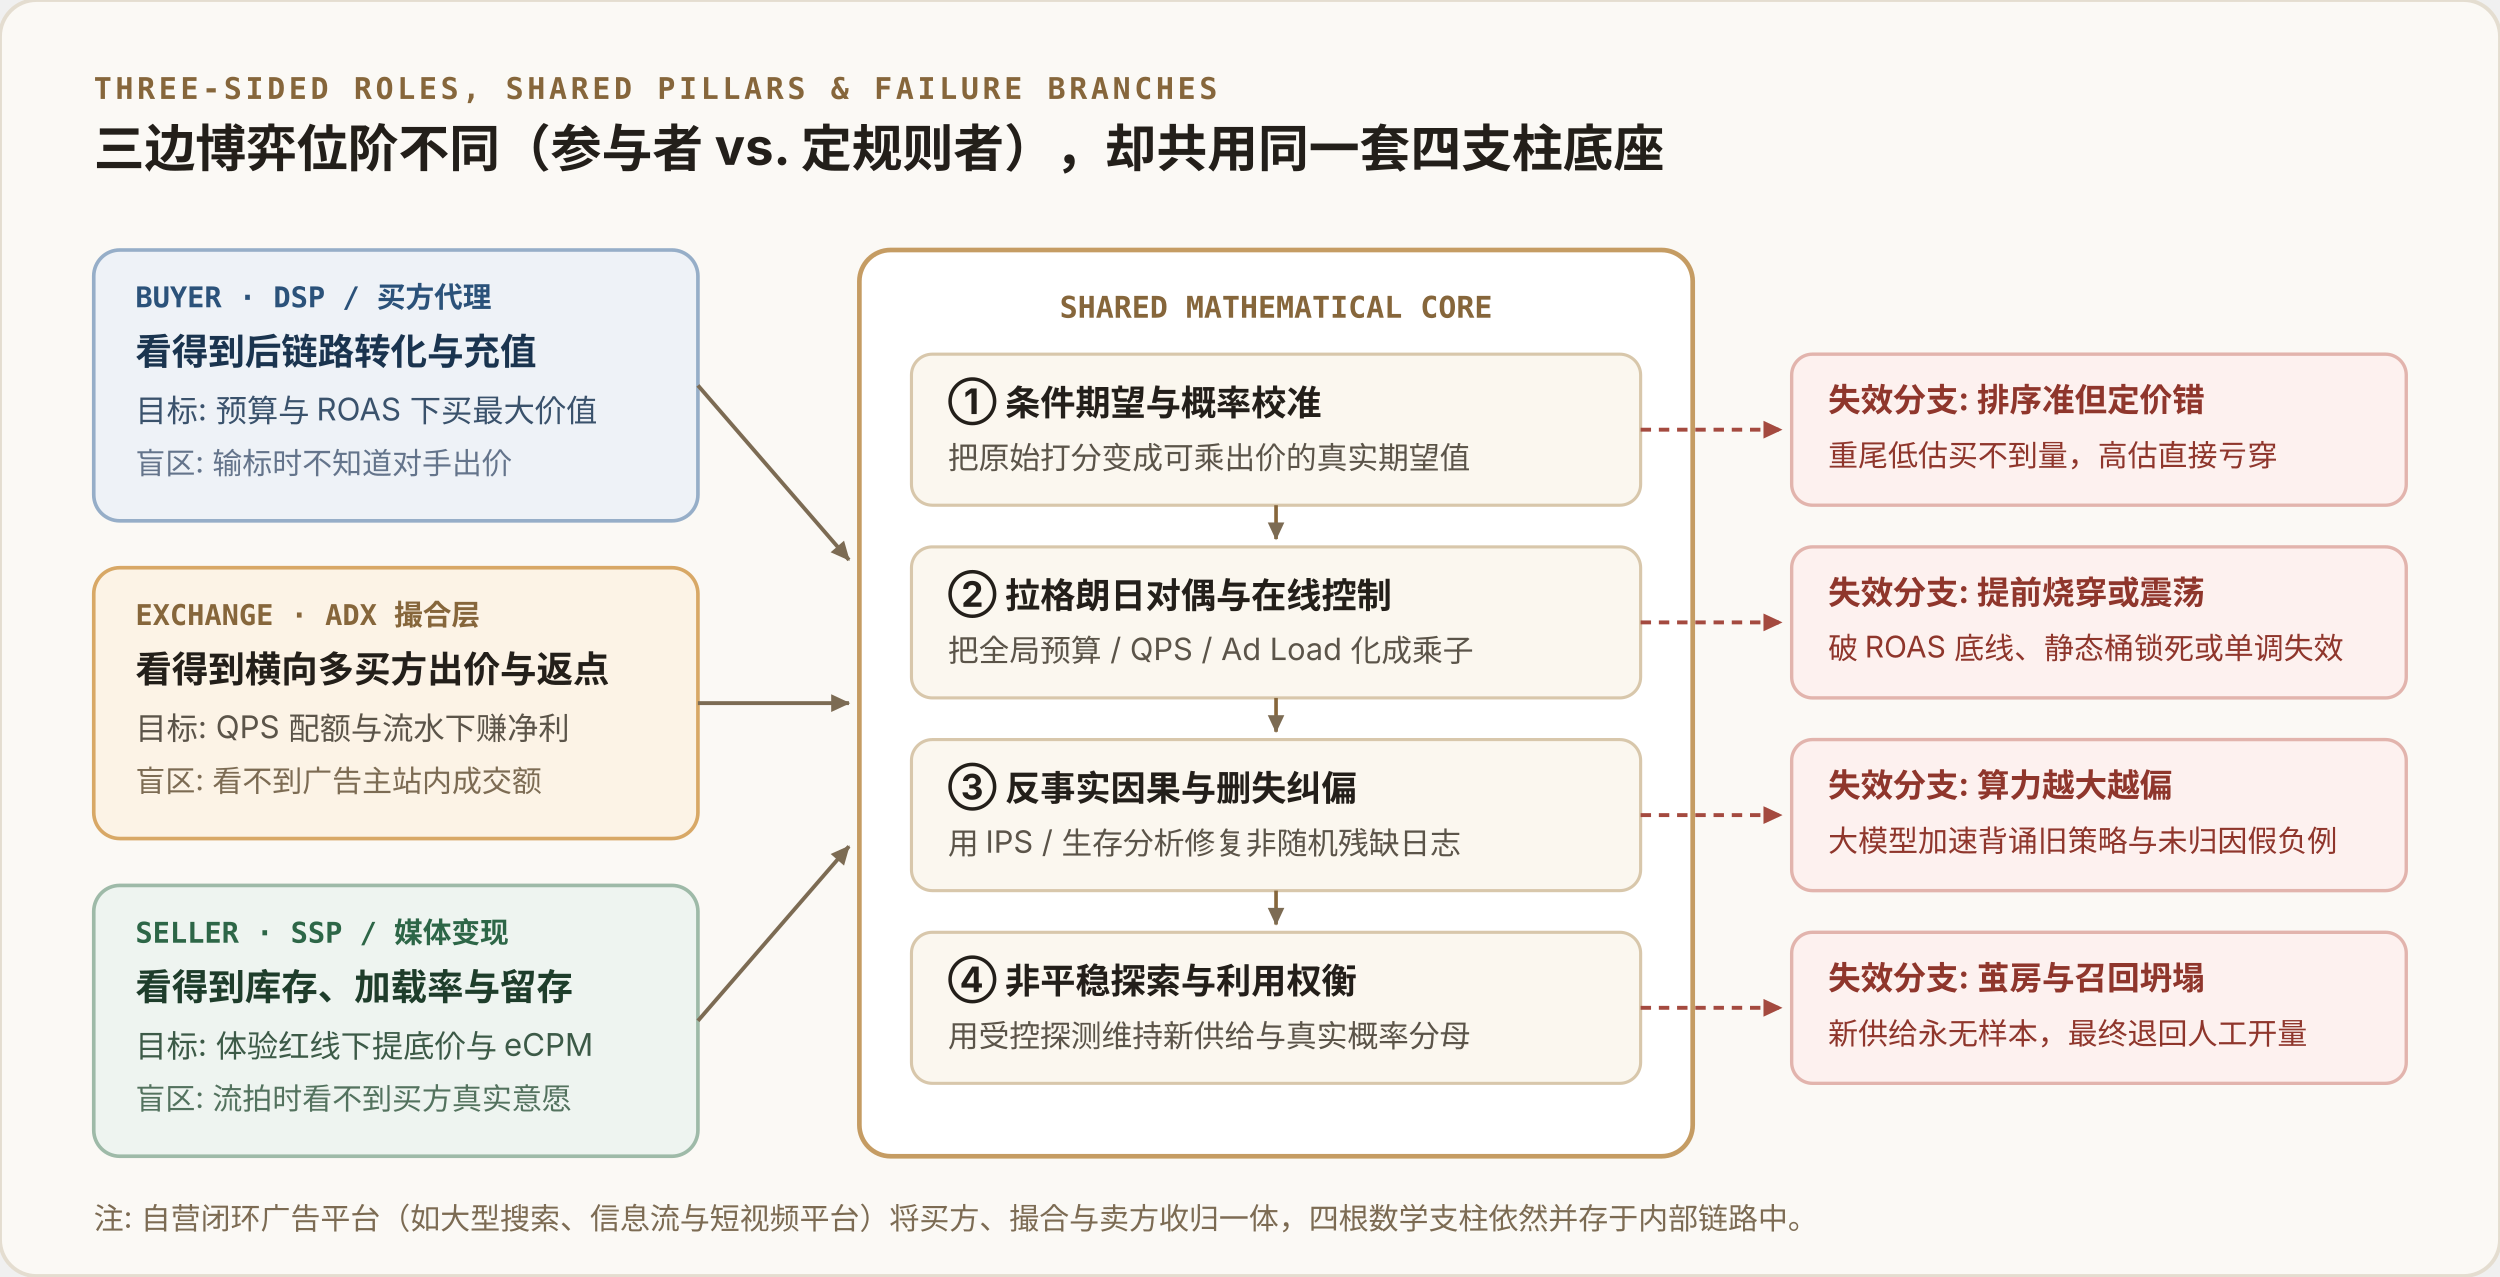
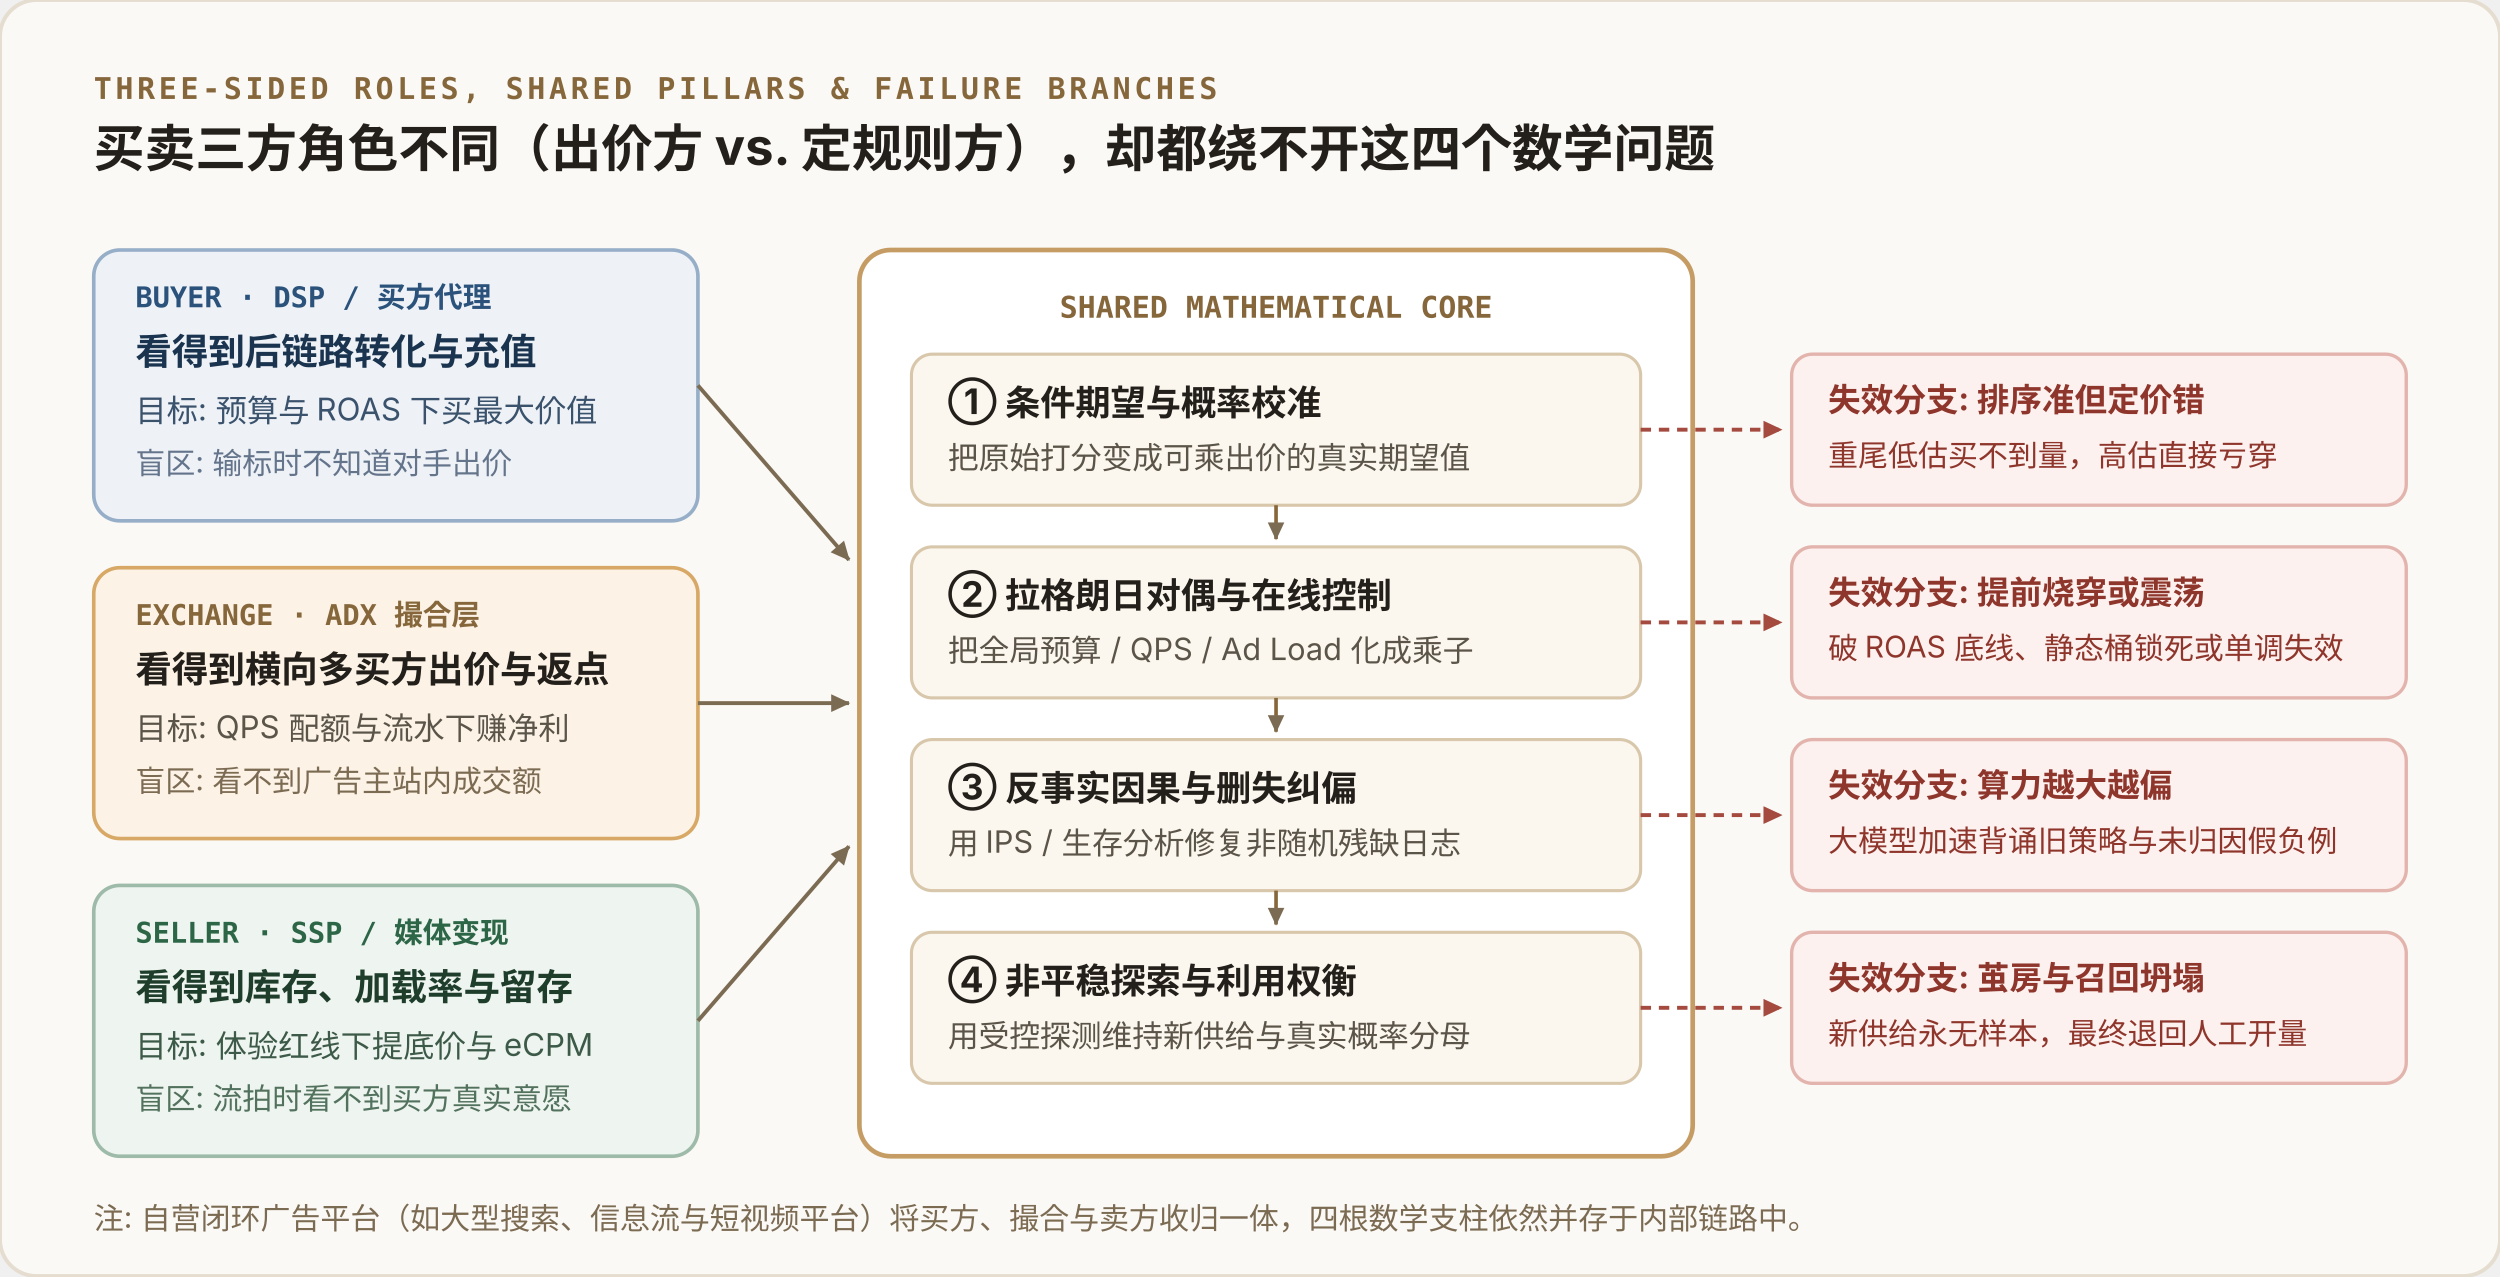
<svg xmlns="http://www.w3.org/2000/svg" viewBox="0 0 960 490" width="960" height="490" role="img" aria-label="DSP 买方、ADX 撮合方与 SSP 卖方如何共享四大数学支柱，以及缺少任一支柱时的系统失效分支">
  <defs>
    <marker id="arr" viewBox="0 0 10 10" refX="8" refY="5" markerWidth="6.5" markerHeight="6.5" orient="auto-start-reverse">
      <path d="M 1 1.5 L 8.5 5 L 1 8.5 z" fill="#7c6b53" />
    </marker>
    <marker id="arr-fail" viewBox="0 0 10 10" refX="8" refY="5" markerWidth="6.5" markerHeight="6.5" orient="auto-start-reverse">
      <path d="M 1 1.5 L 8.5 5 L 1 8.5 z" fill="#a44a3f" />
    </marker>
  </defs>
  <rect width="960" height="490" rx="14" fill="#fbf9f5" stroke="#e4ddd0" stroke-width="1.5" />
  <text x="36" y="38" fill="#86663b" font-size="11.5" font-weight="700" letter-spacing="1.4" font-family="ui-monospace, SFMono-Regular, Menlo, monospace">THREE-SIDED ROLES, SHARED PILLARS &amp; FAILURE BRANCHES</text>
-   <text x="36" y="64" fill="#231f1a" font-size="19.5" font-weight="700" font-family="system-ui, -apple-system, 'PingFang SC', sans-serif">三边博弈位阶不同（参与者 vs. 定规则者），却共用同一套四支柱底座</text>
+   <text x="36" y="64" fill="#231f1a" font-size="19.5" font-weight="700" font-family="system-ui, -apple-system, 'PingFang SC', sans-serif">买卖三方角色不同（出价方 vs. 定规则方），却都绕不开这四个数学问题</text>
  <g font-family="system-ui, -apple-system, 'PingFang SC', sans-serif">
    <rect x="36" y="96" width="232" height="104" rx="10" fill="#eef2f7" stroke="#96aec8" stroke-width="1.4" />
    <text x="52" y="118" fill="#2b527a" font-size="11" font-weight="700" font-family="ui-monospace, monospace">BUYER · DSP / 买方代理</text>
    <text x="52" y="140" fill="#1a344f" font-size="14" font-weight="700">看得到后链路转化与充值</text>
    <text x="52" y="162" fill="#3a526c" font-size="12">目标: 预算与 ROAS 下买最大价值</text>
    <text x="52" y="182" fill="#64748b" font-size="11.5">盲区: 输标时不知道对手出价</text>
    <rect x="36" y="218" width="232" height="104" rx="10" fill="#fcf3e6" stroke="#d8a866" stroke-width="1.4" />
    <text x="52" y="240" fill="#86663b" font-size="11" font-weight="700" font-family="ui-monospace, monospace">EXCHANGE · ADX 撮合层</text>
    <text x="52" y="262" fill="#231f1a" font-size="14" font-weight="700">看得到横向多买方出价与返点</text>
    <text x="52" y="284" fill="#5b5449" font-size="12">目标: QPS 配额与流水下赚净利</text>
    <text x="52" y="304" fill="#7c6b53" font-size="11.5">盲区: 看不到广告主站内成交额</text>
    <rect x="36" y="340" width="232" height="104" rx="10" fill="#eef4f0" stroke="#9ebaa8" stroke-width="1.4" />
    <text x="52" y="362" fill="#2d6647" font-size="11" font-weight="700" font-family="ui-monospace, monospace">SELLER · SSP / 媒体变现</text>
    <text x="52" y="384" fill="#1e3d2b" font-size="14" font-weight="700">看得到库存、加载率与留存</text>
    <text x="52" y="406" fill="#3c5a47" font-size="12">目标: 体验红线下提底价与 eCPM</text>
    <text x="52" y="426" fill="#53725e" font-size="11.5">盲区: 流拍时看不到买方真实意愿</text>
  </g>
  <line x1="268" y1="148" x2="326" y2="215" stroke="#7c6b53" stroke-width="1.5" marker-end="url(#arr)" />
  <line x1="268" y1="270" x2="326" y2="270" stroke="#7c6b53" stroke-width="1.5" marker-end="url(#arr)" />
  <line x1="268" y1="392" x2="326" y2="325" stroke="#7c6b53" stroke-width="1.5" marker-end="url(#arr)" />
  <rect x="330" y="96" width="320" height="348" rx="12" fill="#ffffff" stroke="#c59c63" stroke-width="1.8" />
  <text x="490" y="122" text-anchor="middle" fill="#86663b" font-size="11.5" font-weight="700" font-family="ui-monospace, monospace">SHARED MATHEMATICAL CORE</text>
  <g font-family="system-ui, -apple-system, 'PingFang SC', sans-serif">
    <rect x="350" y="136" width="280" height="58" rx="8" fill="#fbf7ef" stroke="#d8c7ab" stroke-width="1.2" />
    <text x="364" y="159" fill="#231f1a" font-size="13.5" font-weight="700">① 条件期望与概率校准</text>
    <text x="364" y="180" fill="#5b5449" font-size="11.8">把原始打分变成可乘出价的真实期望值</text>
    <rect x="350" y="210" width="280" height="58" rx="8" fill="#fbf7ef" stroke="#d8c7ab" stroke-width="1.2" />
    <text x="364" y="233" fill="#231f1a" font-size="13.5" font-weight="700">② 拉格朗日对偶与在线控制</text>
    <text x="364" y="254" fill="#5b5449" font-size="11.8">把全局预算 / QPS / Ad Load 化成乘子</text>
    <rect x="350" y="284" width="280" height="58" rx="8" fill="#fbf7ef" stroke="#d8c7ab" stroke-width="1.2" />
    <text x="364" y="307" fill="#231f1a" font-size="13.5" font-weight="700">③ 反事实因果与删失纠偏</text>
    <text x="364" y="328" fill="#5b5449" font-size="11.8">用 IPS / 生存分析修复非随机残缺日志</text>
    <rect x="350" y="358" width="280" height="58" rx="8" fill="#fbf7ef" stroke="#d8c7ab" stroke-width="1.2" />
    <text x="364" y="381" fill="#231f1a" font-size="13.5" font-weight="700">④ 非平稳探索与利用权衡</text>
    <text x="364" y="402" fill="#5b5449" font-size="11.8">用受控探测维持新供给与真实概率分母</text>
  </g>
  <line x1="490" y1="194" x2="490" y2="207" stroke="#86663b" stroke-width="1.4" marker-end="url(#arr)" />
  <line x1="490" y1="268" x2="490" y2="281" stroke="#86663b" stroke-width="1.4" marker-end="url(#arr)" />
  <line x1="490" y1="342" x2="490" y2="355" stroke="#86663b" stroke-width="1.4" marker-end="url(#arr)" />
  <g font-family="system-ui, -apple-system, 'PingFang SC', sans-serif">
    <line x1="630" y1="165" x2="684" y2="165" stroke="#a44a3f" stroke-width="1.5" stroke-dasharray="4 3" marker-end="url(#arr-fail)" />
    <rect x="688" y="136" width="236" height="58" rx="8" fill="#fdf1ef" stroke="#e2b4ad" stroke-width="1.3" />
    <text x="702" y="158" fill="#8f362c" font-size="12.5" font-weight="700">失效分支: 排序准但定价错</text>
    <text x="702" y="179" fill="#8f362c" font-size="11.5">重尾低估买不到量，高估直接亏穿</text>
    <line x1="630" y1="239" x2="684" y2="239" stroke="#a44a3f" stroke-width="1.5" stroke-dasharray="4 3" marker-end="url(#arr-fail)" />
    <rect x="688" y="210" width="236" height="58" rx="8" fill="#fdf1ef" stroke="#e2b4ad" stroke-width="1.3" />
    <text x="702" y="232" fill="#8f362c" font-size="12.5" font-weight="700">失效分支: 提前烧穿或震荡</text>
    <text x="702" y="253" fill="#8f362c" font-size="11.5">破 ROAS 底线、静态桶锁死或单调失效</text>
    <line x1="630" y1="313" x2="684" y2="313" stroke="#a44a3f" stroke-width="1.5" stroke-dasharray="4 3" marker-end="url(#arr-fail)" />
    <rect x="688" y="284" width="236" height="58" rx="8" fill="#fdf1ef" stroke="#e2b4ad" stroke-width="1.3" />
    <text x="702" y="306" fill="#8f362c" font-size="12.5" font-weight="700">失效分支: 算力越大越偏</text>
    <text x="702" y="327" fill="#8f362c" font-size="11.5">大模型加速背诵旧策略与未归因假负例</text>
    <line x1="630" y1="387" x2="684" y2="387" stroke="#a44a3f" stroke-width="1.5" stroke-dasharray="4 3" marker-end="url(#arr-fail)" />
    <rect x="688" y="358" width="236" height="58" rx="8" fill="#fdf1ef" stroke="#e2b4ad" stroke-width="1.3" />
    <text x="702" y="380" fill="#8f362c" font-size="12.5" font-weight="700">失效分支: 茧房与召回坍塌</text>
    <text x="702" y="401" fill="#8f362c" font-size="11.5">新供给永无样本，最终退回人工开量</text>
  </g>
  <text x="36" y="472" fill="#7c6b53" font-size="11.5" font-family="system-ui, -apple-system, 'PingFang SC', sans-serif">
    注: 自营闭环广告平台（如大型搜索、信息流与短视频平台）将买方、撮合与卖方收归一体，四根数学支柱依然并存于内部链路中。
  </text>
</svg>
